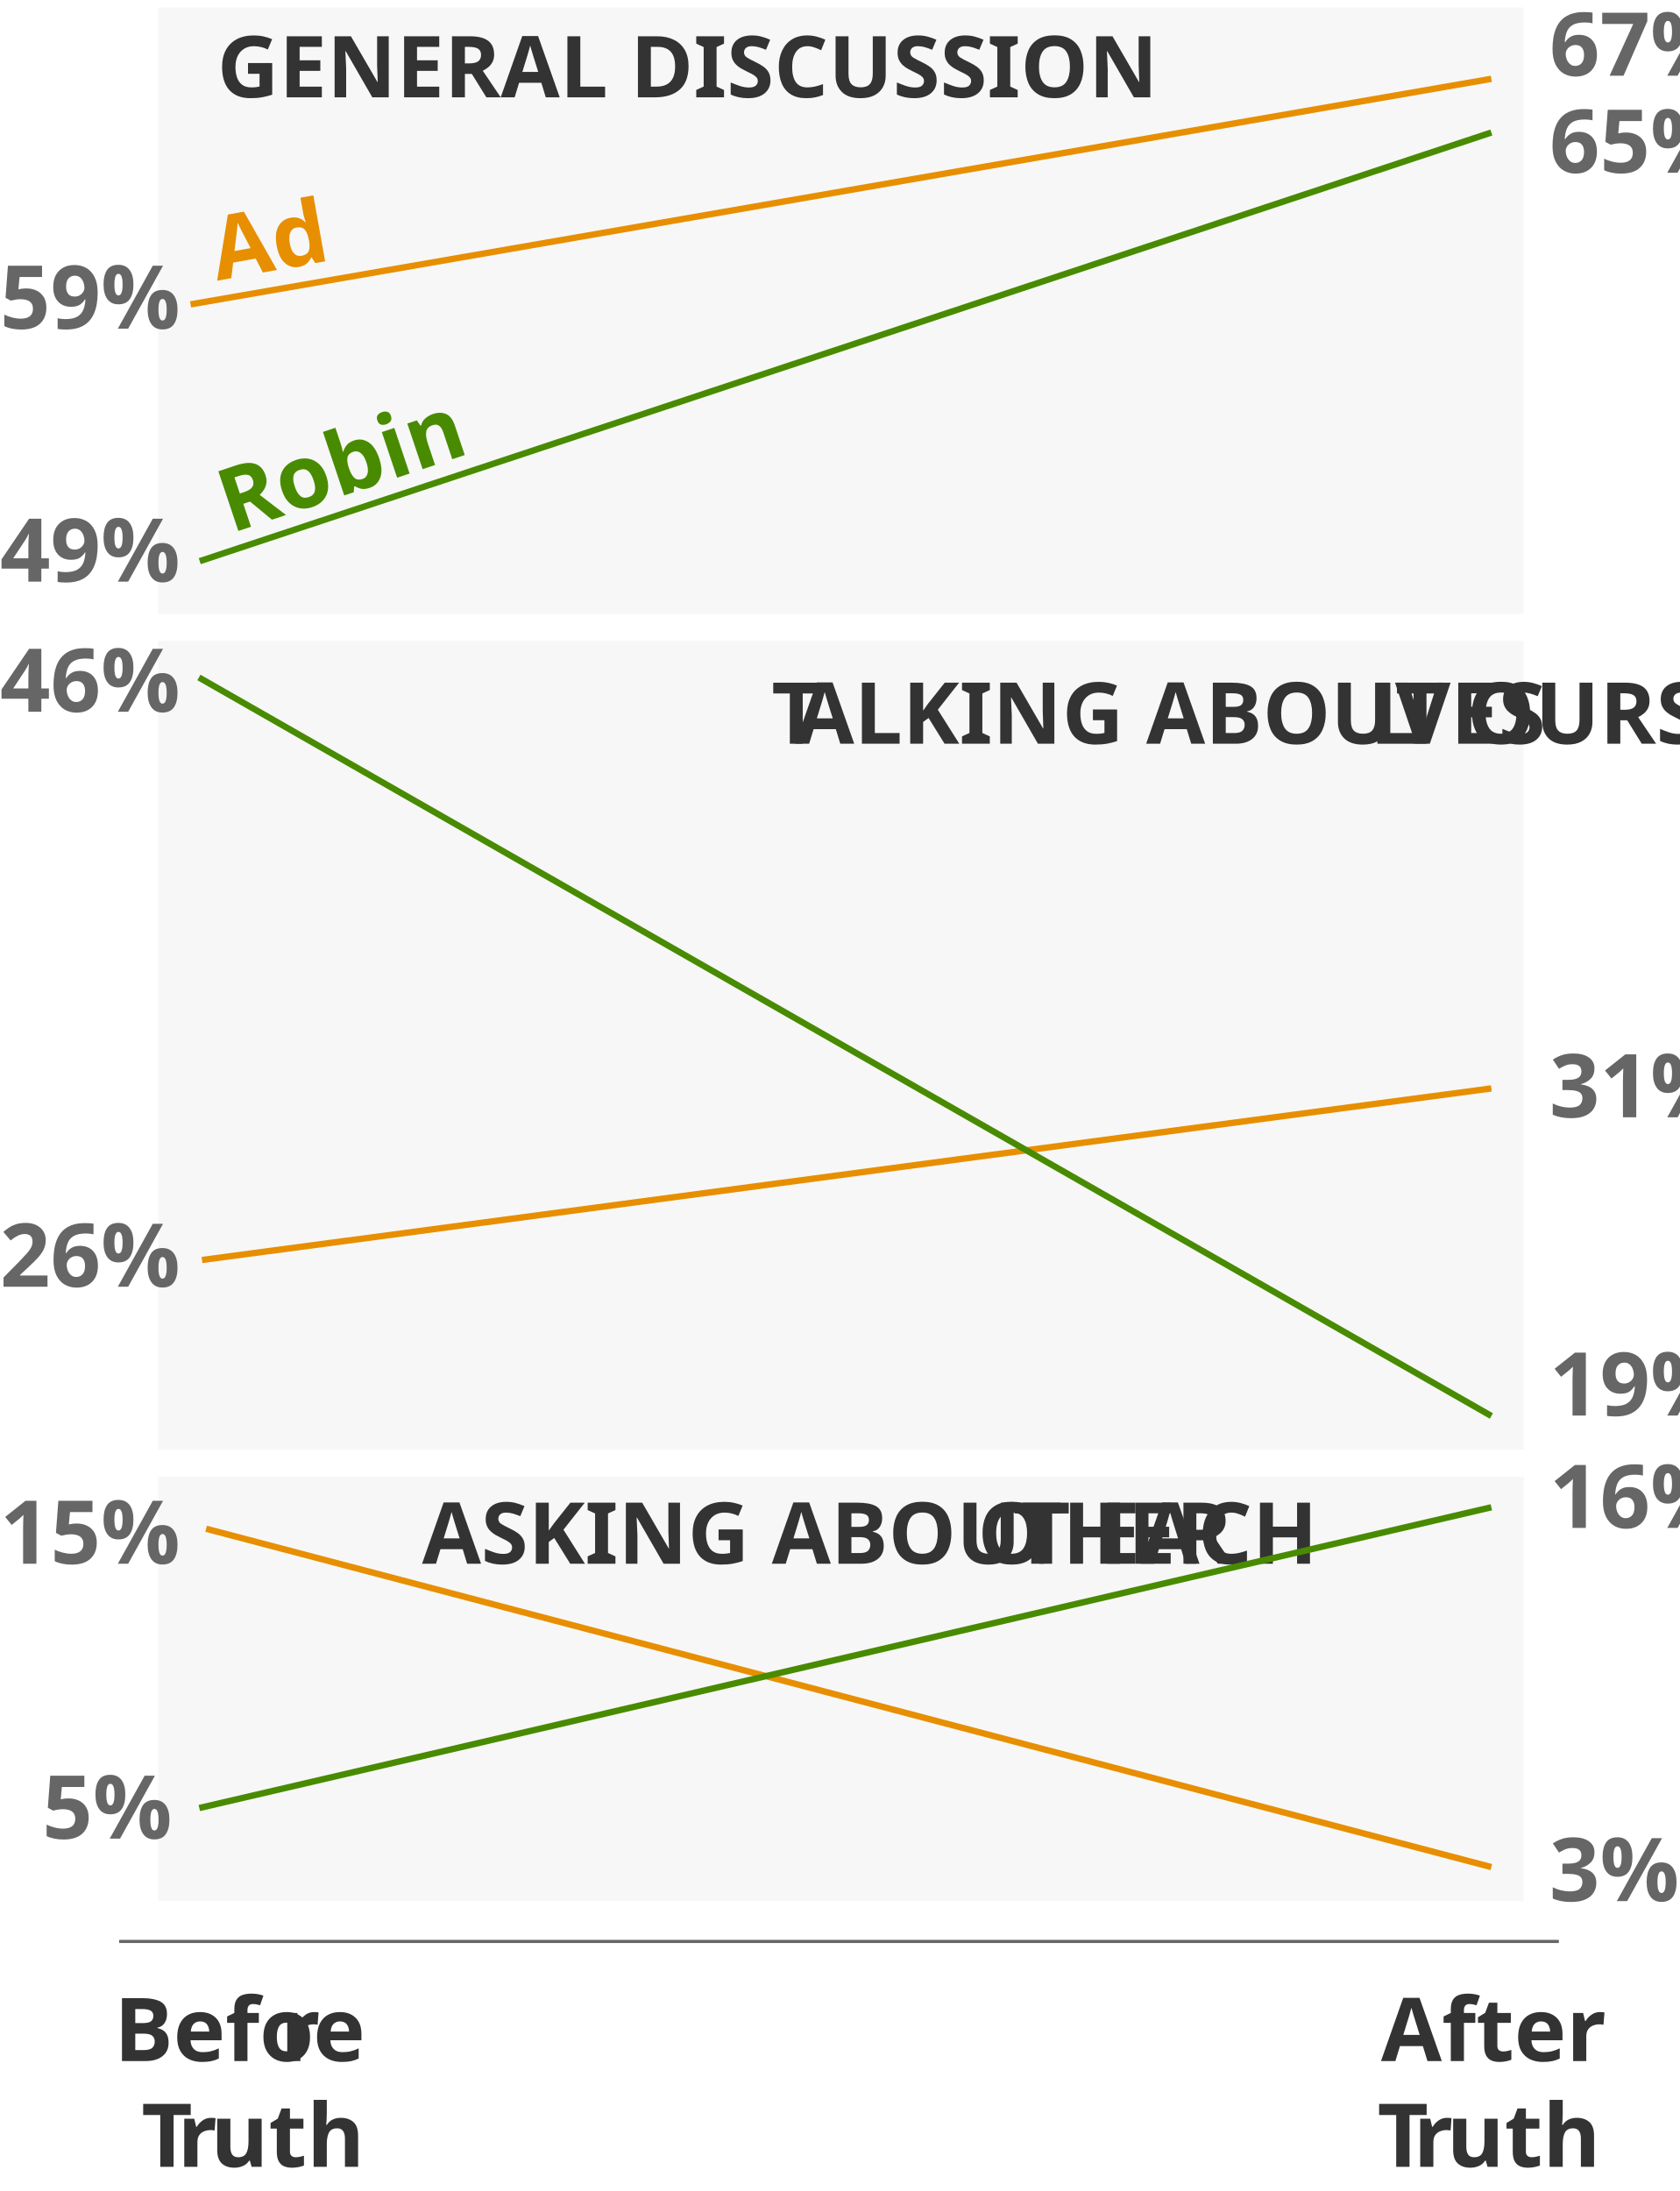
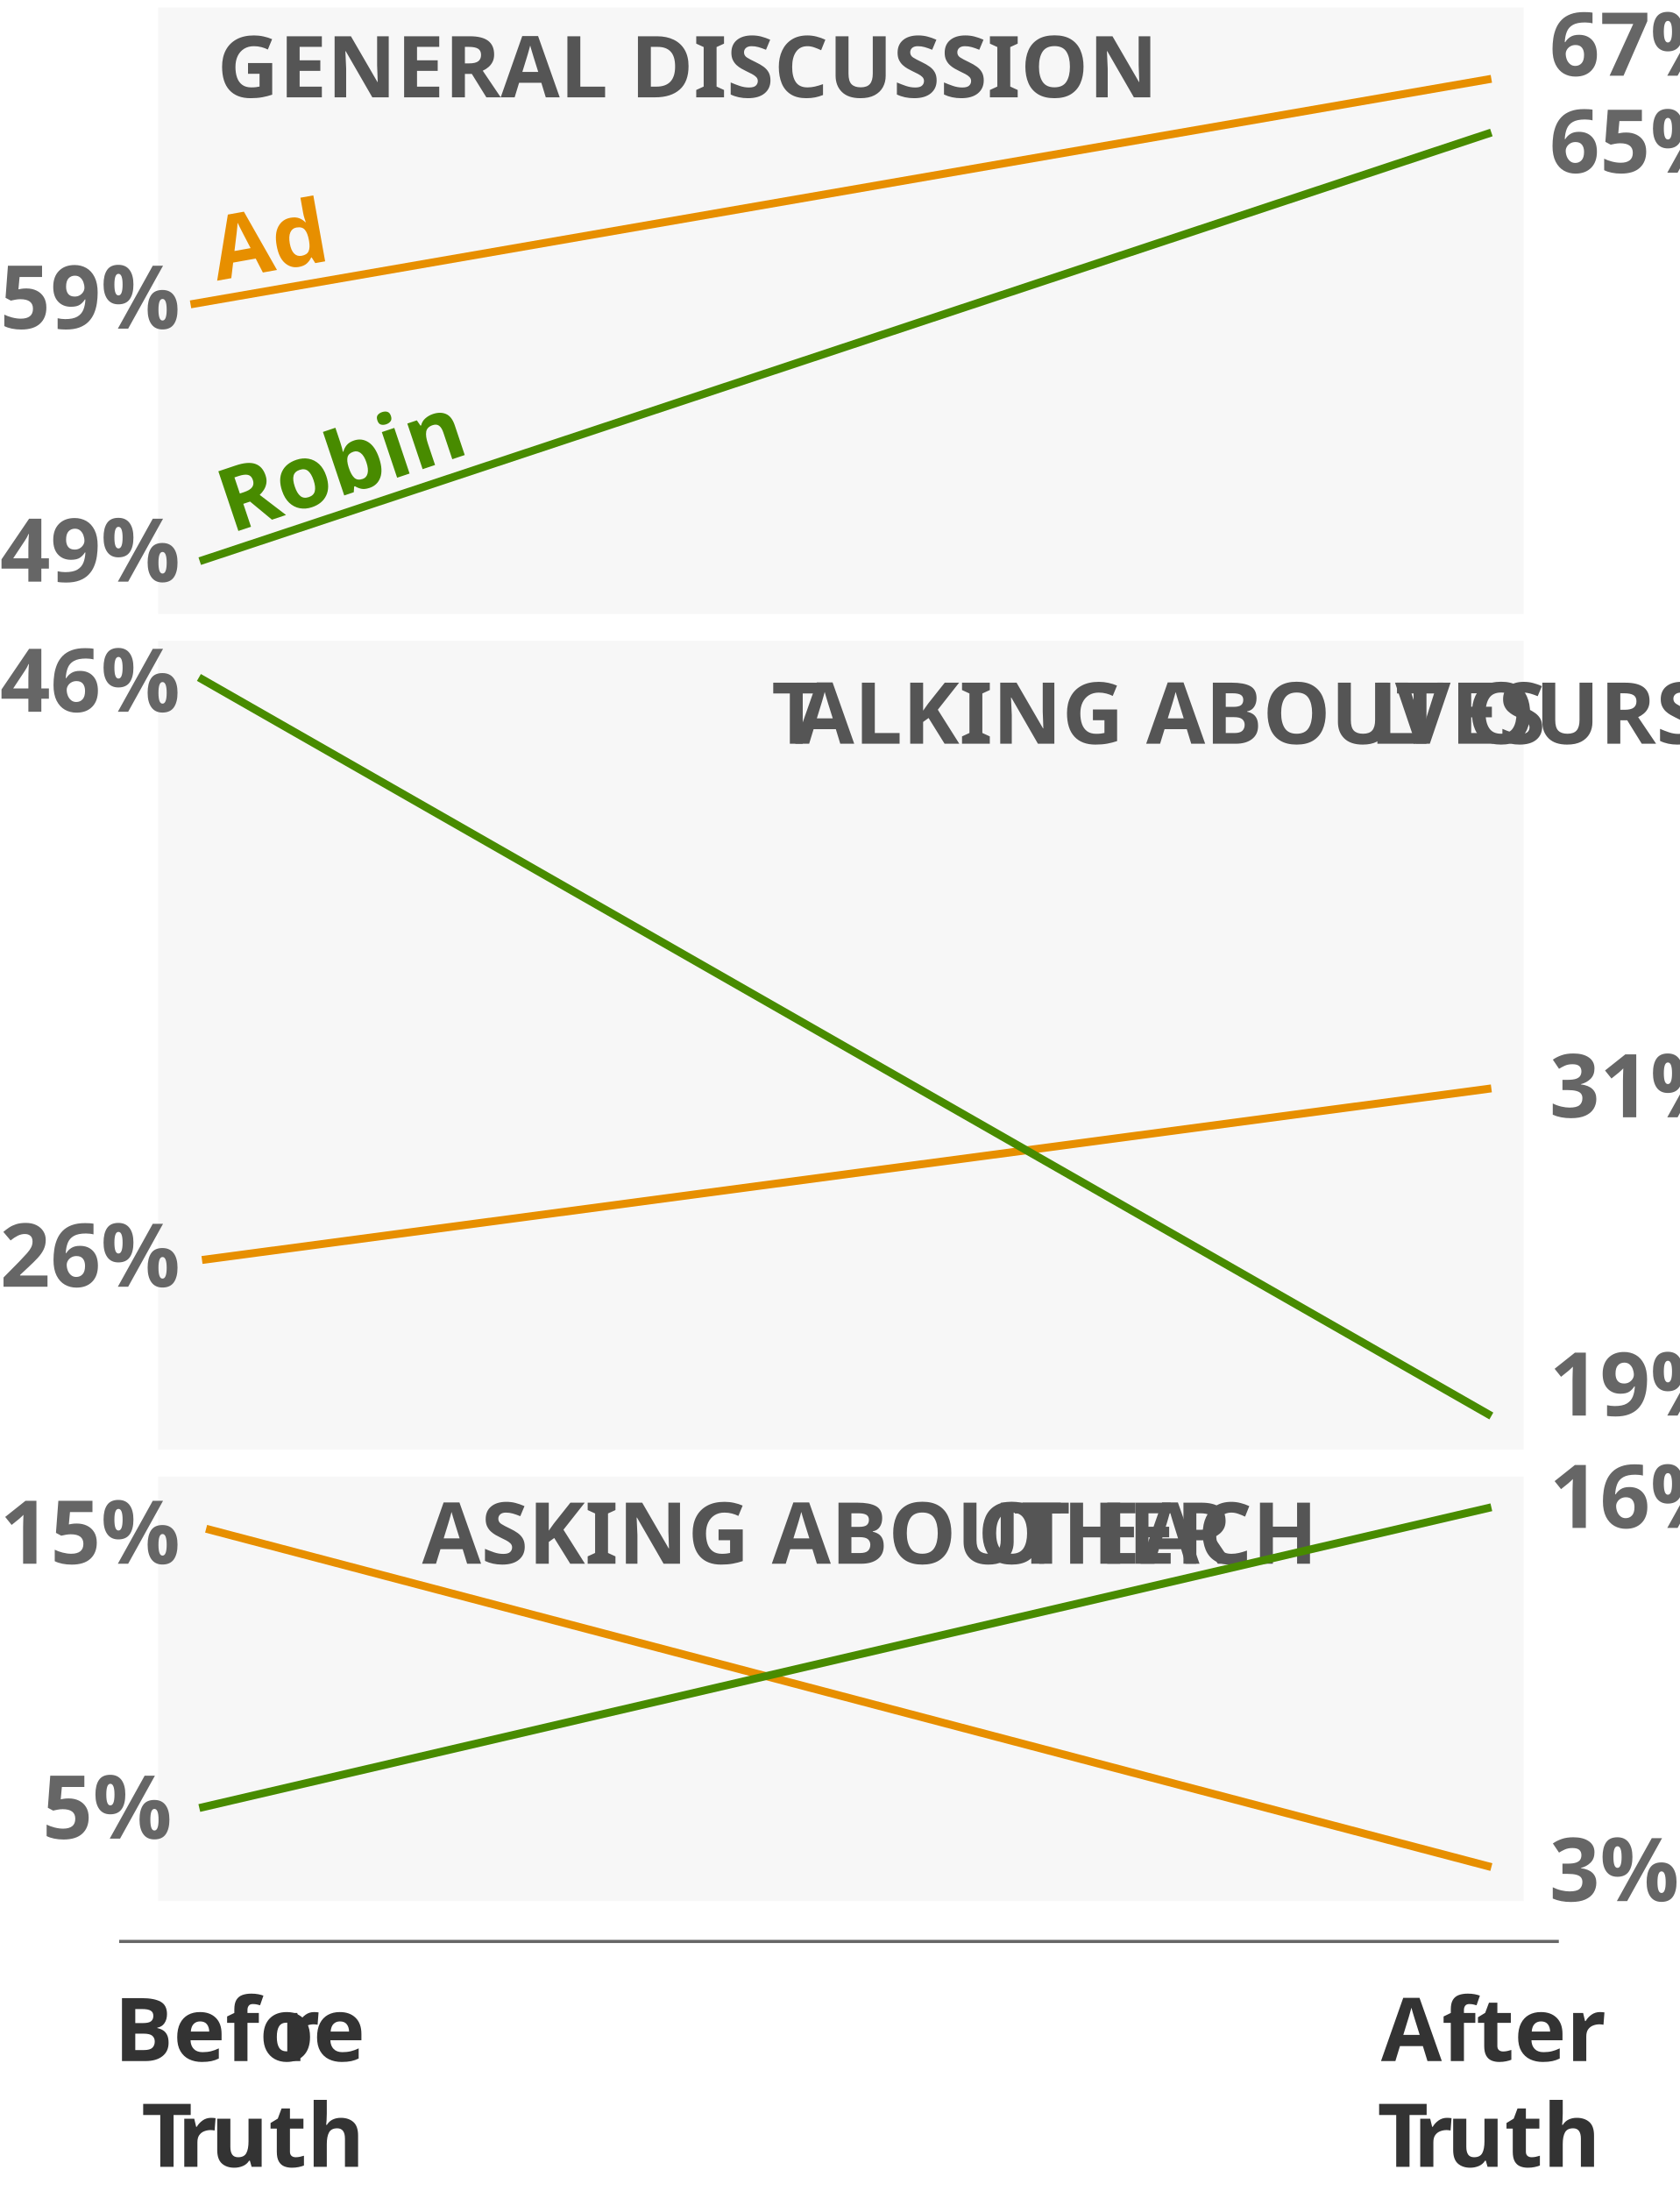
<svg xmlns="http://www.w3.org/2000/svg" viewBox="0 0 1061.02 1383.89">
  <defs>
-     <style>.cls-1,.cls-14,.cls-15{fill:none;stroke-miterlimit:10;}.cls-1{stroke:#666;stroke-width:2px;}.cls-13,.cls-2{font-size:55.67px;}.cls-2,.cls-9{fill:#333;}.cls-13,.cls-16,.cls-17,.cls-2{font-family:DINAlternate-Bold, DIN Alternate;}.cls-13,.cls-16,.cls-17,.cls-2,.cls-9{font-weight:700;}.cls-3{letter-spacing:-0.02em;}.cls-4{letter-spacing:0em;}.cls-5{letter-spacing:-0.09em;}.cls-6{letter-spacing:-0.01em;}.cls-7{letter-spacing:-0.01em;}.cls-8{fill:#efefef;opacity:0.5;}.cls-9{font-size:54px;font-family:DINCondensed-Bold, DIN Condensed;}.cls-10{letter-spacing:-0.01em;}.cls-11{letter-spacing:-0.05em;}.cls-12{letter-spacing:-0.07em;}.cls-13{fill:#666;}.cls-14{stroke:#e78f00;}.cls-14,.cls-15{stroke-width:4px;}.cls-15{stroke:#488b00;}.cls-16,.cls-17{font-size:55.67px;}.cls-16{fill:#e78f00;}.cls-17{fill:#488b00;}</style>
+     <style>.cls-1,.cls-14,.cls-15{fill:none;stroke-miterlimit:10;}.cls-1{stroke:#666;stroke-width:2px;}.cls-13,.cls-2{font-size:55.67px;}.cls-2{fill:#333;}.cls-13,.cls-16,.cls-17,.cls-2{font-family:DINAlternate-Bold, DIN Alternate;}.cls-13,.cls-16,.cls-17,.cls-2,.cls-9{font-weight:700;}.cls-3{letter-spacing:-0.02em;}.cls-4{letter-spacing:0em;}.cls-5{letter-spacing:-0.09em;}.cls-6{letter-spacing:-0.01em;}.cls-7{letter-spacing:-0.01em;}.cls-8{fill:#efefef;opacity:0.5;}.cls-9{font-size:54px;fill:#555;font-family:DINCondensed-Bold, DIN Condensed;}.cls-10{letter-spacing:-0.01em;}.cls-11{letter-spacing:-0.05em;}.cls-12{letter-spacing:-0.07em;}.cls-13{fill:#666;}.cls-14{stroke:#e78f00;}.cls-14,.cls-15{stroke-width:5px;}.cls-15{stroke:#488b00;}.cls-16,.cls-17{font-size:55.67px;}.cls-16{fill:#e78f00;}.cls-17{fill:#488b00;}</style>
  </defs>
  <g id="Layer_2" data-name="Layer 2">
    <line class="cls-1" x1="75.28" y1="1226.26" x2="984.62" y2="1226.26" />
    <text class="cls-2" transform="translate(72.03 1301.82)">Befo<tspan class="cls-3" x="105.08" y="0">r</tspan>
      <tspan class="cls-4" x="125.74" y="0">e</tspan>
      <tspan class="cls-5" x="17.3" y="66.8">T</tspan>
      <tspan class="cls-6" x="40.02" y="66.8">r</tspan>
      <tspan x="61.01" y="66.8">uth</tspan>
    </text>
    <text class="cls-2" transform="translate(872.31 1301.82)">After<tspan class="cls-5" x="-2.3" y="66.8">T</tspan>
      <tspan class="cls-7" x="20.43" y="66.8">r</tspan>
      <tspan x="41.41" y="66.8">uth</tspan>
    </text>
    <rect class="cls-8" x="99.95" y="932.6" width="862.47" height="268.18" />
    <text class="cls-9" transform="translate(266.6 987.69)">ASKING ABOUT EACH <tspan class="cls-10" x="350.89" y="0">O</tspan>
      <tspan x="373.24" y="0">THER</tspan>
    </text>
    <rect class="cls-8" x="99.95" y="4.71" width="862.47" height="383.08" />
    <text class="cls-9" transform="translate(137.16 61.47)">GENERAL DISCUSSION</text>
    <rect class="cls-8" x="99.95" y="404.76" width="862.47" height="510.88" />
    <text class="cls-9" transform="translate(487.34 469.76)">
      <tspan class="cls-11">T</tspan>
      <tspan x="14.96" y="0">ALKING ABOUT OURSE</tspan>
      <tspan class="cls-12" x="377.83" y="0">L</tspan>
      <tspan x="393.82" y="0">VES</tspan>
    </text>
    <text class="cls-13" transform="translate(0 812.73)">26%</text>
    <text class="cls-13" transform="translate(26.72 1161.32)">5%</text>
    <text class="cls-13" transform="translate(0 987.69)">15%</text>
    <text class="cls-13" transform="translate(0 449.57)">46%</text>
    <text class="cls-13" transform="translate(0 367.39)">49%</text>
    <text class="cls-13" transform="translate(0 207.58)">59%</text>
    <line class="cls-14" x1="127.59" y1="795.83" x2="942.01" y2="687.46" />
    <line class="cls-14" x1="130.19" y1="965.6" x2="942.01" y2="1179.29" />
    <line class="cls-14" x1="120.36" y1="192.24" x2="942.01" y2="49.78" />
    <line class="cls-15" x1="125.9" y1="1141.98" x2="942.01" y2="952.03" />
    <line class="cls-15" x1="125.64" y1="427.9" x2="942.01" y2="894.37" />
    <line class="cls-15" x1="126.17" y1="354.44" x2="942.01" y2="83.7" />
    <text class="cls-13" transform="translate(978.69 47.81)">67%</text>
    <text class="cls-13" transform="translate(978.69 705.71)">31%</text>
    <text class="cls-13" transform="translate(978.69 1200.78)">3%</text>
    <text class="cls-13" transform="translate(978.69 965.08)">16%</text>
    <text class="cls-13" transform="translate(978.69 894.12)">19%</text>
    <text class="cls-13" transform="translate(978.69 109.09)">65%</text>
    <text class="cls-16" transform="translate(137.16 177.3) rotate(-10.17)">Ad</text>
    <text class="cls-17" transform="translate(145.81 336.96) rotate(-18.54)">Robin</text>
  </g>
</svg>
